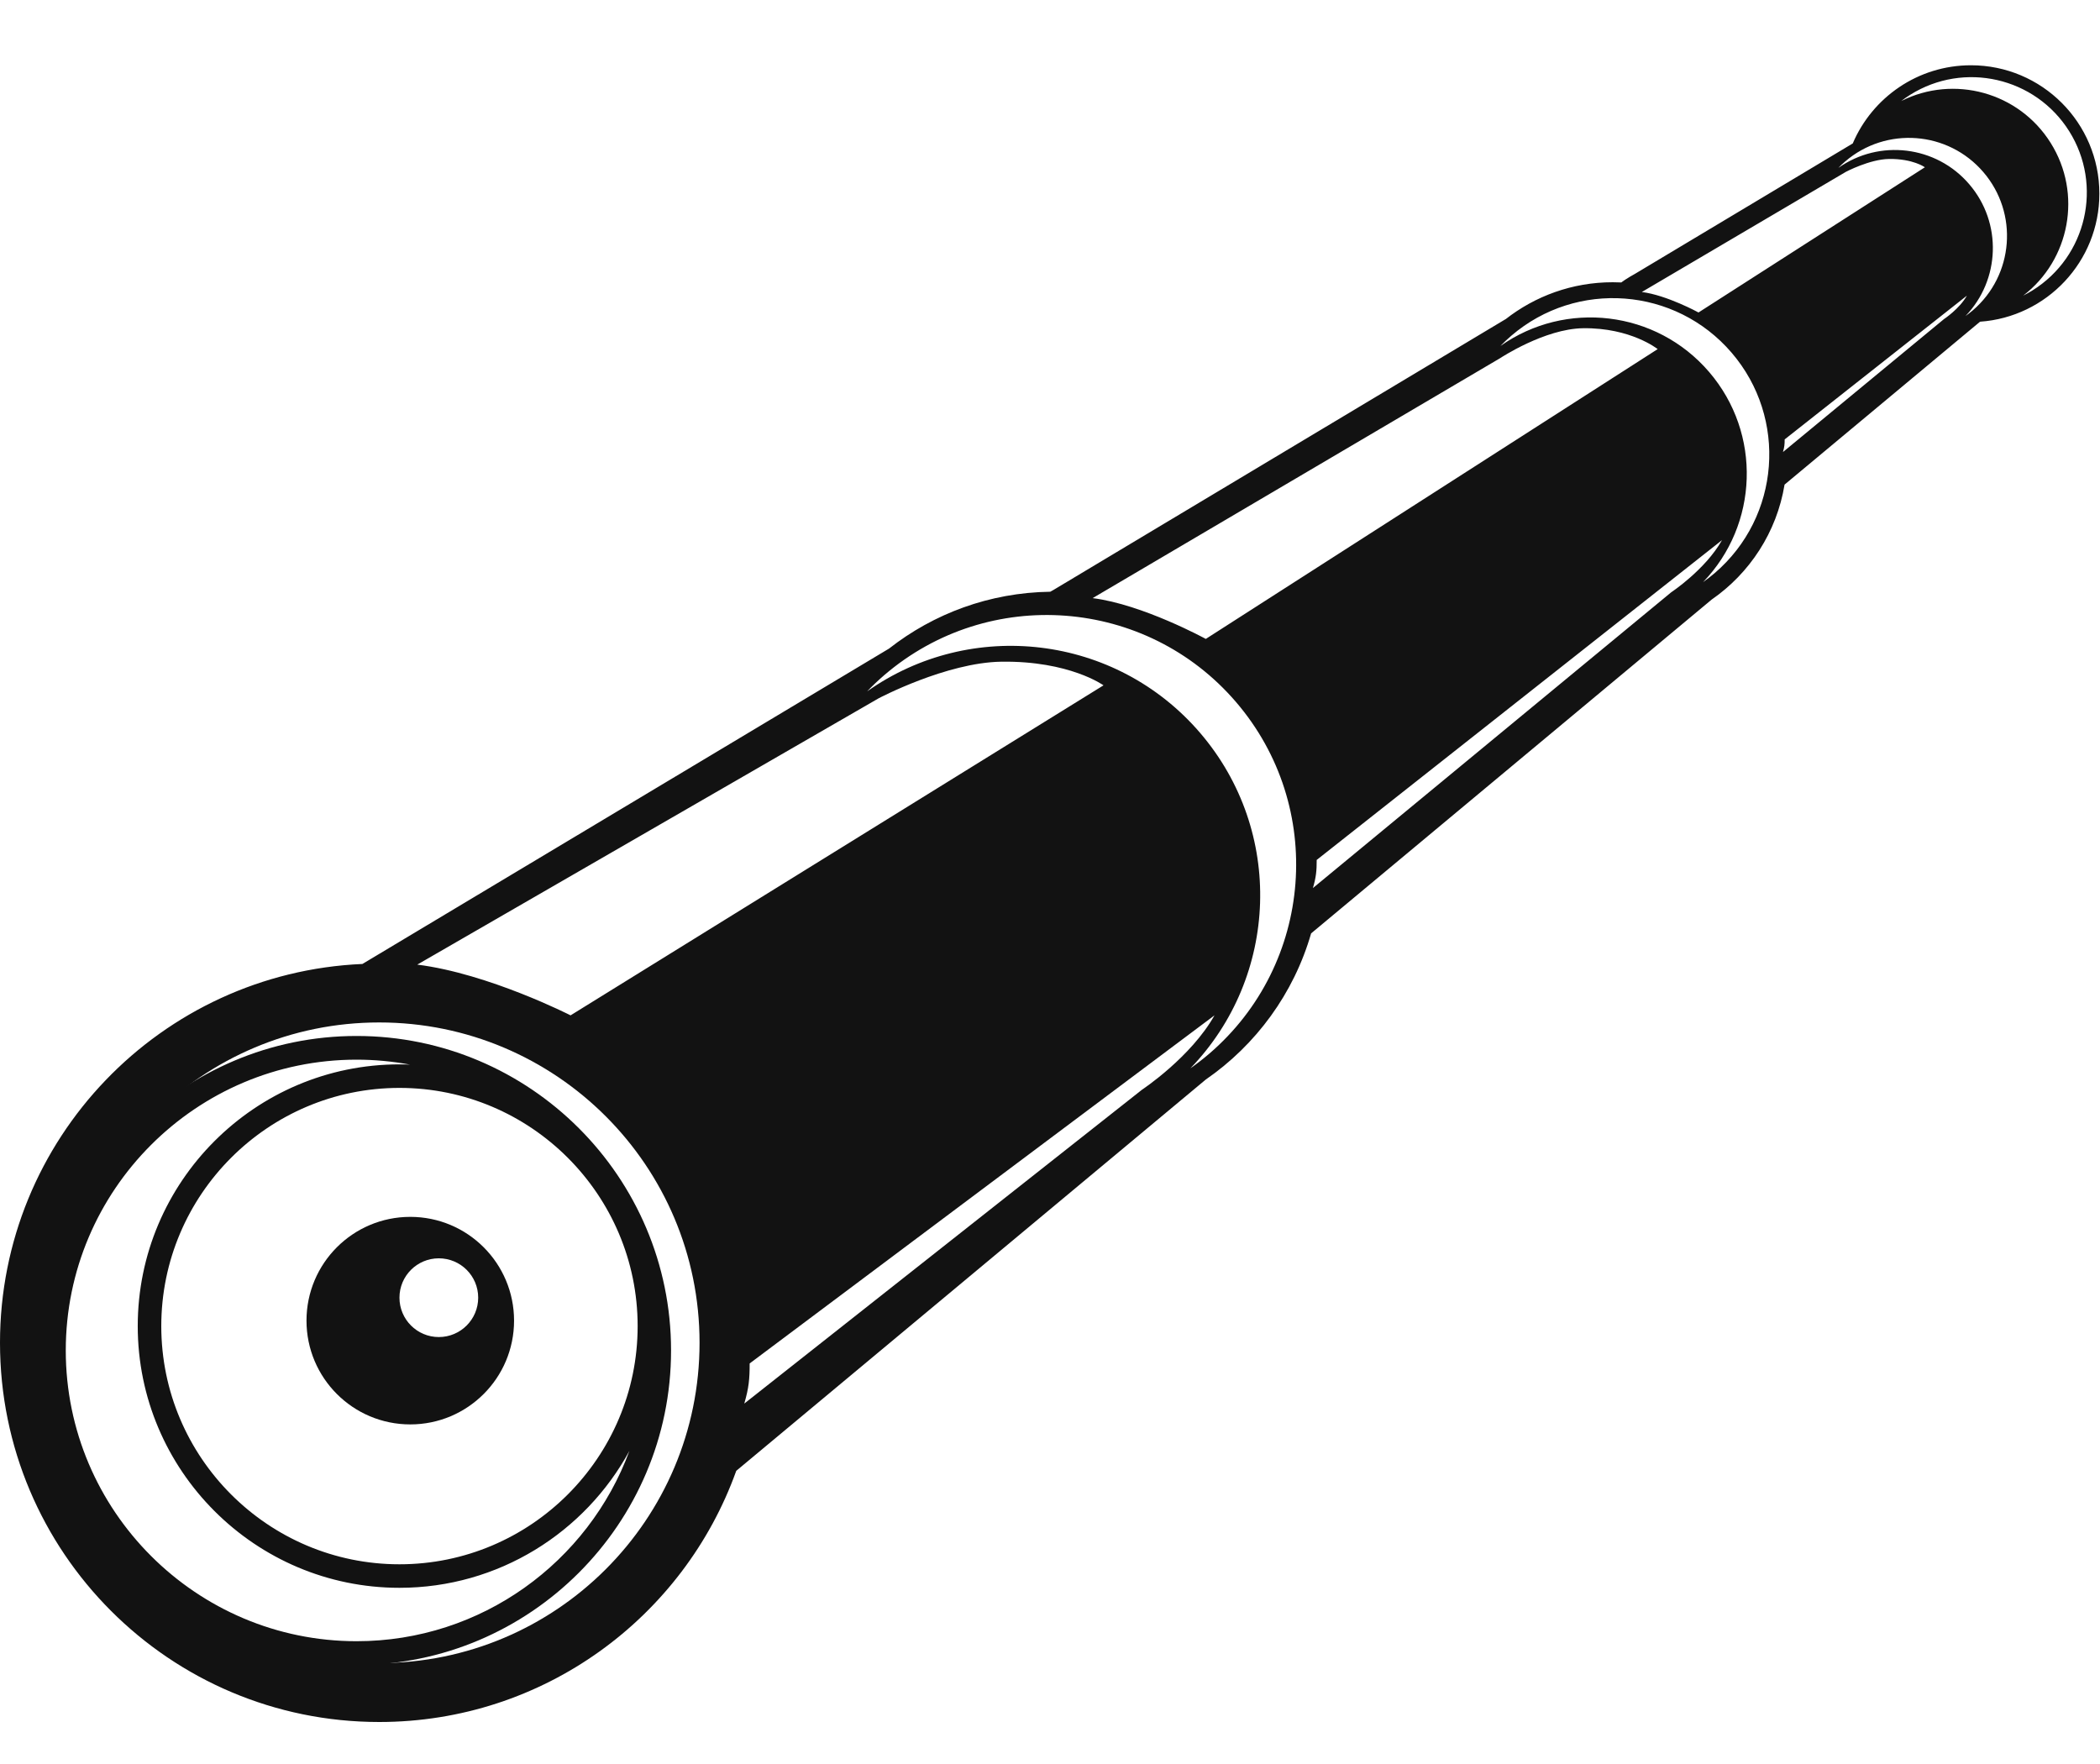
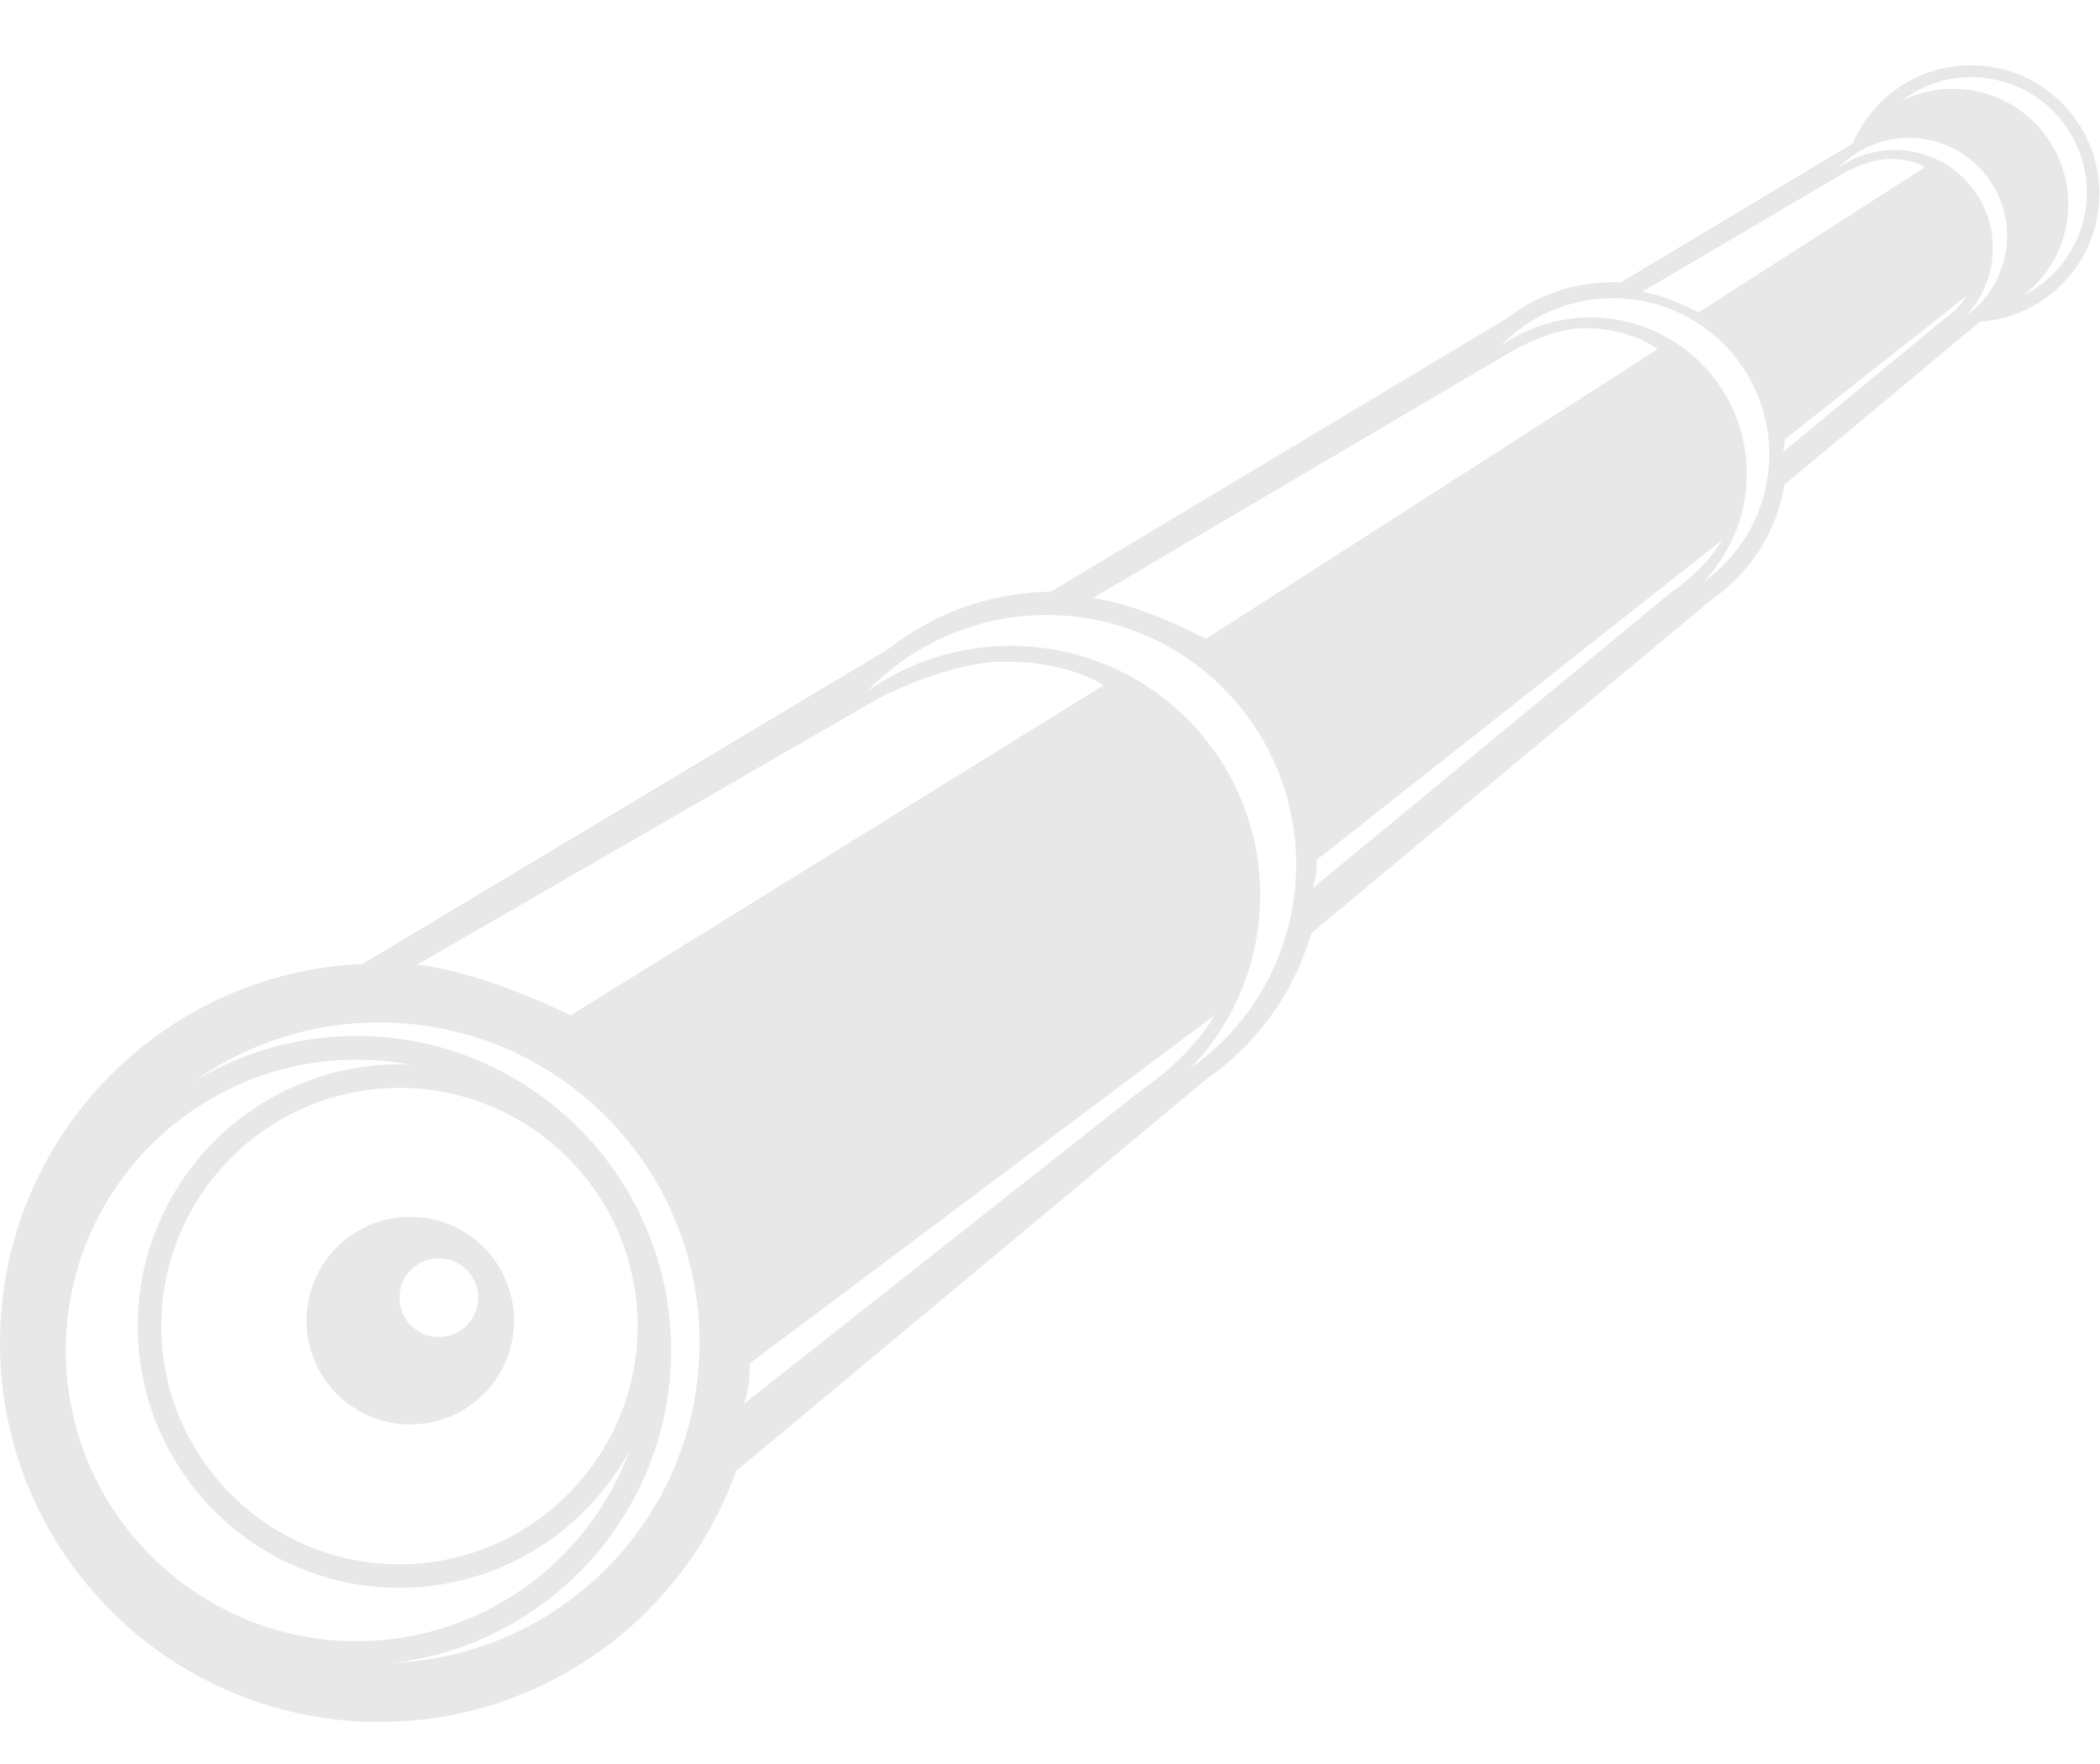
<svg xmlns="http://www.w3.org/2000/svg" version="1.1" x="0px" y="0px" viewBox="0 8 100 84" enable-background="new 0 0 100 100" xml:space="preserve">
-   <path fill="#121212" d="M93.855,11.108c-2.528,0-4.698,1.535-5.629,3.723l-10.378,6.214c-0.151,0.082-0.299,0.171-0.443,0.265l-0.022,0.014v0  c-0.062,0.041-0.12,0.085-0.18,0.126c-0.134-0.006-0.269-0.01-0.406-0.01c-1.928,0-3.701,0.661-5.108,1.765l-0.003-0.002  L50.164,36.093c-0.052,0.027-0.102,0.056-0.152,0.085c-2.895,0.04-5.556,1.045-7.678,2.708L17.258,53.903  C7.657,54.321,0,62.237,0,71.942C0,81.915,8.085,90,18.058,90c7.833,0,14.501-4.989,17.002-11.961l22.358-18.632  c2.392-1.651,4.192-4.099,5.016-6.96l19.067-15.89H81.5c1.816-1.254,3.107-3.212,3.479-5.48l9.309-7.758  c3.174-0.222,5.682-2.866,5.682-6.097C99.969,13.845,97.232,11.108,93.855,11.108z M18.058,87.195  c-8.424,0-15.254-6.829-15.254-15.253c0-8.425,6.83-15.254,15.254-15.254s15.254,6.829,15.254,15.254  C33.312,80.366,26.482,87.195,18.058,87.195z M27.17,56.35c0,0-3.903-1.991-7.3-2.416l21.966-12.679c0,0,3.228-1.708,5.851-1.746  c3.245-0.044,4.861,1.126,4.861,1.126L27.17,56.35z M54.381,59.891L35.442,74.837c0.219-0.754,0.256-1.169,0.256-1.911L57.833,56.35  C56.704,58.355,54.381,59.891,54.381,59.891z M57.578,58.181c-0.29,0.248-0.587,0.476-0.893,0.692  c4.209-4.359,4.485-11.285,0.462-15.975c-4.024-4.691-10.911-5.47-15.858-1.973c0.259-0.269,0.531-0.529,0.819-0.776  c4.979-4.271,12.478-3.698,16.75,1.281C63.13,46.409,62.557,53.909,57.578,58.181z M57.419,38.425c0,0-3.009-1.646-5.389-1.943  l19.402-11.425c0,0,2.117-1.402,3.953-1.427c2.273-0.031,3.552,0.994,3.552,0.994L57.419,38.425z M79.584,36.202L62.52,50.288  c0.153-0.527,0.18-0.818,0.18-1.339L82,33.721C81.209,35.126,79.584,36.202,79.584,36.202z M81.656,35.287  c-0.183,0.156-0.368,0.3-0.559,0.434c2.638-2.731,2.81-7.07,0.289-10.009s-6.836-3.427-9.938-1.236  c0.163-0.168,0.333-0.33,0.515-0.485c3.12-2.677,7.818-2.317,10.494,0.803C85.134,27.913,84.775,32.611,81.656,35.287z   M78.182,21.905l9.719-5.723c0,0,1.135-0.6,2.054-0.612c1.14-0.016,1.706,0.395,1.706,0.395l-10.78,6.915  C80.88,22.879,79.372,22.054,78.182,21.905z M92.573,23.193l-7.67,6.333c0.069-0.237,0.081-0.368,0.081-0.602l8.677-6.845  C93.306,22.71,92.573,23.193,92.573,23.193z M93.942,22.779c-0.113,0.097-0.23,0.187-0.349,0.272  c1.653-1.713,1.762-4.437,0.179-6.28c-1.58-1.844-4.287-2.15-6.233-0.775c0.103-0.106,0.209-0.208,0.324-0.305  c1.956-1.679,4.903-1.454,6.582,0.504C96.126,18.152,95.9,21.1,93.942,22.779z M96.795,21.823c-0.15,0.093-0.301,0.177-0.453,0.255  c2.223-1.704,2.826-4.852,1.309-7.273c-1.518-2.422-4.613-3.252-7.117-1.994c0.137-0.104,0.279-0.205,0.429-0.298  c2.569-1.611,5.961-0.832,7.572,1.738C100.145,16.823,99.366,20.212,96.795,21.823z" />
-   <path fill="#121212" d="M19.537,65.946c-2.729,0-4.942,2.211-4.942,4.942c0,2.729,2.212,4.941,4.942,4.941s4.942-2.212,4.942-4.941  C24.479,68.157,22.266,65.946,19.537,65.946z M20.896,71.669c-1.035,0-1.874-0.84-1.874-1.875c0-1.036,0.839-1.874,1.874-1.874  c1.036,0,1.875,0.838,1.875,1.874C22.771,70.829,21.932,71.669,20.896,71.669z" />
-   <path fill="#121212" d="M16.979,57.332c-8.258,0-14.976,6.717-14.976,14.976s6.718,14.976,14.976,14.976  c8.257,0,14.976-6.717,14.976-14.976S25.237,57.332,16.979,57.332z M30.364,71.148c0,6.254-5.088,11.342-11.342,11.342  c-6.254,0-11.342-5.088-11.342-11.342s5.088-11.343,11.342-11.343C25.276,59.806,30.364,64.895,30.364,71.148z M16.979,86.153  c-7.635,0-13.847-6.212-13.847-13.846c0-7.635,6.212-13.847,13.847-13.847c0.869,0,1.72,0.082,2.545,0.236  c-0.167-0.008-0.334-0.012-0.503-0.012c-6.872,0-12.462,5.592-12.462,12.463s5.591,12.463,12.462,12.463  c4.721,0,8.837-2.64,10.951-6.52C28.022,82.377,22.934,86.153,16.979,86.153z" />
+   <path fill="#e8e8e8" d="M93.855,11.108c-2.528,0-4.698,1.535-5.629,3.723l-10.378,6.214c-0.151,0.082-0.299,0.171-0.443,0.265l-0.022,0.014v0  c-0.062,0.041-0.12,0.085-0.18,0.126c-0.134-0.006-0.269-0.01-0.406-0.01c-1.928,0-3.701,0.661-5.108,1.765l-0.003-0.002  L50.164,36.093c-0.052,0.027-0.102,0.056-0.152,0.085c-2.895,0.04-5.556,1.045-7.678,2.708L17.258,53.903  C7.657,54.321,0,62.237,0,71.942C0,81.915,8.085,90,18.058,90c7.833,0,14.501-4.989,17.002-11.961l22.358-18.632  c2.392-1.651,4.192-4.099,5.016-6.96l19.067-15.89H81.5c1.816-1.254,3.107-3.212,3.479-5.48l9.309-7.758  c3.174-0.222,5.682-2.866,5.682-6.097C99.969,13.845,97.232,11.108,93.855,11.108z M18.058,87.195  c-8.424,0-15.254-6.829-15.254-15.253c0-8.425,6.83-15.254,15.254-15.254s15.254,6.829,15.254,15.254  C33.312,80.366,26.482,87.195,18.058,87.195z M27.17,56.35c0,0-3.903-1.991-7.3-2.416l21.966-12.679c0,0,3.228-1.708,5.851-1.746  c3.245-0.044,4.861,1.126,4.861,1.126L27.17,56.35z M54.381,59.891L35.442,74.837c0.219-0.754,0.256-1.169,0.256-1.911L57.833,56.35  C56.704,58.355,54.381,59.891,54.381,59.891z M57.578,58.181c-0.29,0.248-0.587,0.476-0.893,0.692  c4.209-4.359,4.485-11.285,0.462-15.975c-4.024-4.691-10.911-5.47-15.858-1.973c0.259-0.269,0.531-0.529,0.819-0.776  c4.979-4.271,12.478-3.698,16.75,1.281C63.13,46.409,62.557,53.909,57.578,58.181z M57.419,38.425c0,0-3.009-1.646-5.389-1.943  l19.402-11.425c0,0,2.117-1.402,3.953-1.427c2.273-0.031,3.552,0.994,3.552,0.994L57.419,38.425z M79.584,36.202L62.52,50.288  c0.153-0.527,0.18-0.818,0.18-1.339L82,33.721C81.209,35.126,79.584,36.202,79.584,36.202z M81.656,35.287  c-0.183,0.156-0.368,0.3-0.559,0.434c2.638-2.731,2.81-7.07,0.289-10.009s-6.836-3.427-9.938-1.236  c0.163-0.168,0.333-0.33,0.515-0.485c3.12-2.677,7.818-2.317,10.494,0.803C85.134,27.913,84.775,32.611,81.656,35.287z   M78.182,21.905l9.719-5.723c0,0,1.135-0.6,2.054-0.612c1.14-0.016,1.706,0.395,1.706,0.395l-10.78,6.915  C80.88,22.879,79.372,22.054,78.182,21.905z M92.573,23.193l-7.67,6.333c0.069-0.237,0.081-0.368,0.081-0.602l8.677-6.845  C93.306,22.71,92.573,23.193,92.573,23.193z M93.942,22.779c-0.113,0.097-0.23,0.187-0.349,0.272  c1.653-1.713,1.762-4.437,0.179-6.28c-1.58-1.844-4.287-2.15-6.233-0.775c0.103-0.106,0.209-0.208,0.324-0.305  c1.956-1.679,4.903-1.454,6.582,0.504C96.126,18.152,95.9,21.1,93.942,22.779z M96.795,21.823c-0.15,0.093-0.301,0.177-0.453,0.255  c2.223-1.704,2.826-4.852,1.309-7.273c-1.518-2.422-4.613-3.252-7.117-1.994c0.137-0.104,0.279-0.205,0.429-0.298  c2.569-1.611,5.961-0.832,7.572,1.738C100.145,16.823,99.366,20.212,96.795,21.823z" />
+   <path fill="#e8e8e8" d="M19.537,65.946c-2.729,0-4.942,2.211-4.942,4.942c0,2.729,2.212,4.941,4.942,4.941s4.942-2.212,4.942-4.941  C24.479,68.157,22.266,65.946,19.537,65.946z M20.896,71.669c-1.035,0-1.874-0.84-1.874-1.875c0-1.036,0.839-1.874,1.874-1.874  c1.036,0,1.875,0.838,1.875,1.874C22.771,70.829,21.932,71.669,20.896,71.669z" />
+   <path fill="#e8e8e8" d="M16.979,57.332c-8.258,0-14.976,6.717-14.976,14.976s6.718,14.976,14.976,14.976  c8.257,0,14.976-6.717,14.976-14.976S25.237,57.332,16.979,57.332z M30.364,71.148c0,6.254-5.088,11.342-11.342,11.342  c-6.254,0-11.342-5.088-11.342-11.342s5.088-11.343,11.342-11.343C25.276,59.806,30.364,64.895,30.364,71.148z M16.979,86.153  c-7.635,0-13.847-6.212-13.847-13.846c0-7.635,6.212-13.847,13.847-13.847c0.869,0,1.72,0.082,2.545,0.236  c-0.167-0.008-0.334-0.012-0.503-0.012c-6.872,0-12.462,5.592-12.462,12.463s5.591,12.463,12.462,12.463  c4.721,0,8.837-2.64,10.951-6.52C28.022,82.377,22.934,86.153,16.979,86.153z" />
</svg>
